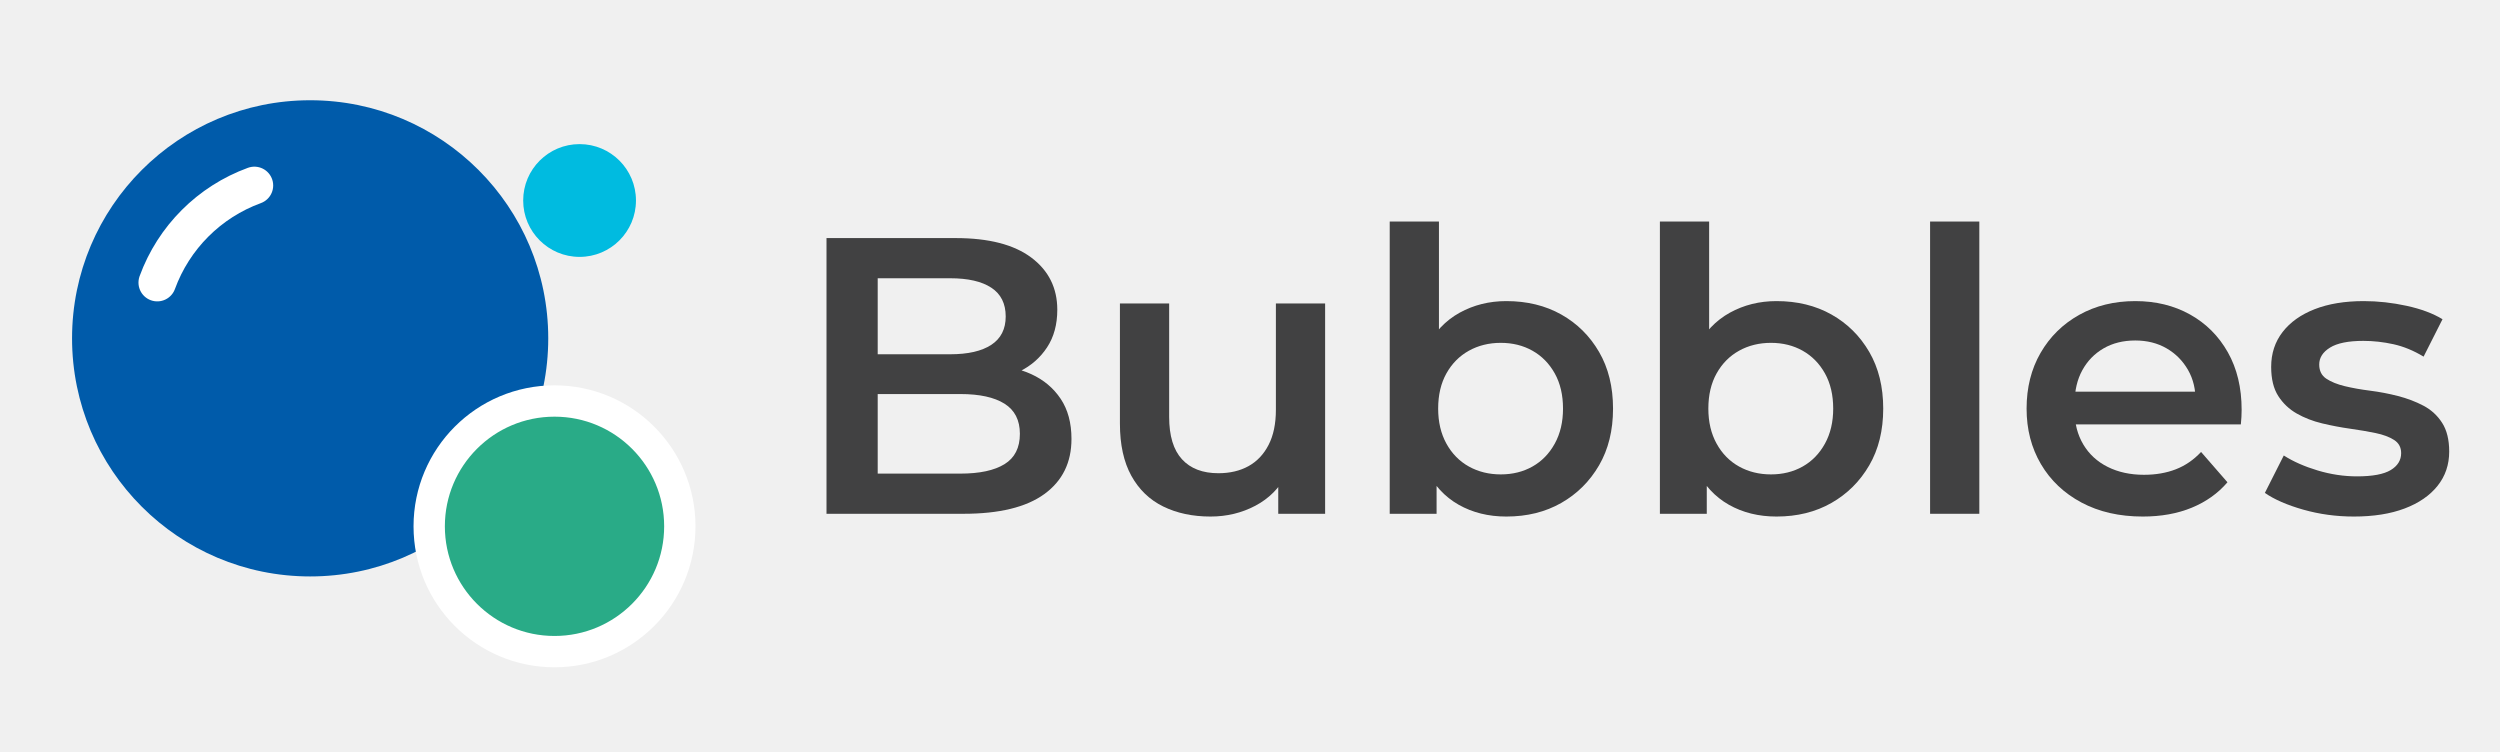
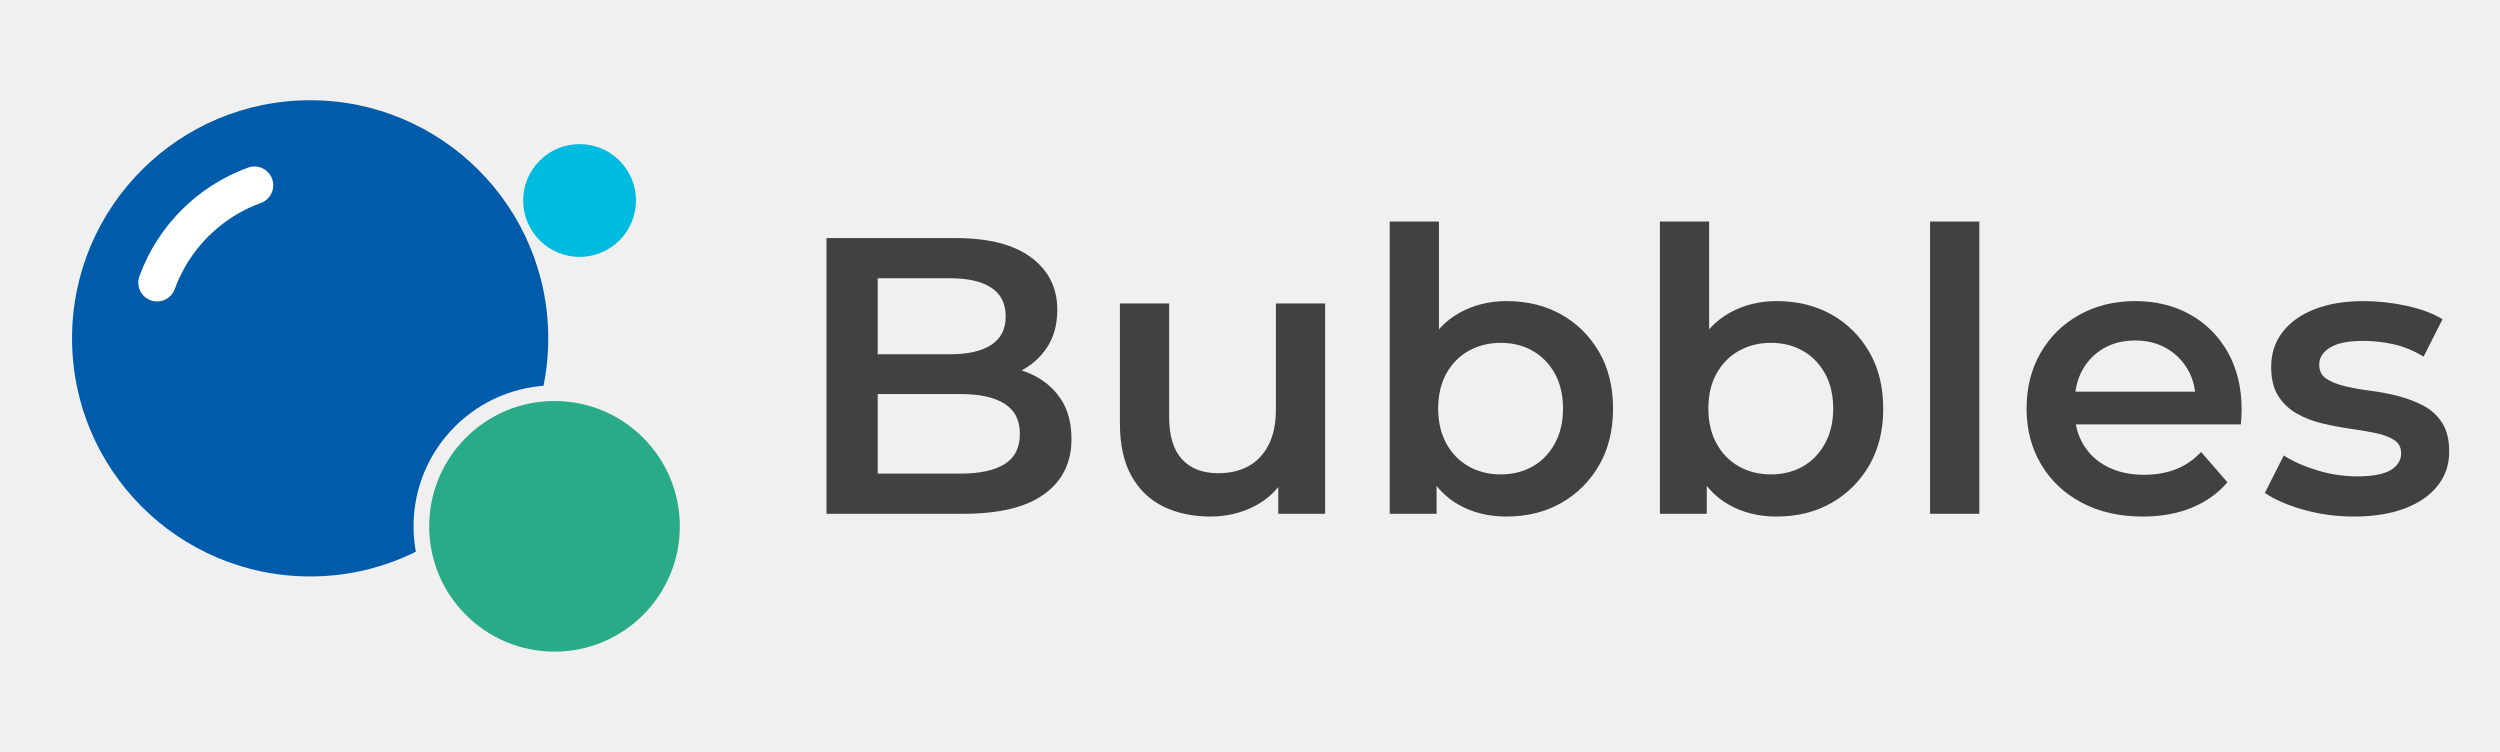
<svg xmlns="http://www.w3.org/2000/svg" viewBox="0 0 399 120">
-   <g transform="translate(-2.5 -4)">
-     <circle cx="52" cy="58" r="38" fill="#005BAA" />
-     <path d="M27.6 49.1 A26 26 0 0 1 43.1 33.6" fill="none" stroke="#FFFFFF" stroke-width="6" stroke-linecap="round" />
-     <circle cx="91" cy="88" r="20" fill="#29AB87" stroke="#FFFFFF" stroke-width="5" />
-     <circle cx="95" cy="36" r="9" fill="#00BBE0" />
-   </g>
-   <g fill="#414142" transform="translate(126 82.0) scale(0.06286 -0.06286)">
+   <defs>
+     <mask id="cut" maskUnits="userSpaceOnUse" x="0" y="0" width="120" height="120">
+       <rect width="120" height="120" fill="#FFF" />
+       <circle cx="88.5" cy="84" r="22.5" fill="#000" />
+     </mask>
+   </defs>
+   <circle cx="49.5" cy="54" r="38" fill="#005BAA" mask="url(#cut)" />
+   <path d="M25.07 45.11 A26 26 0 0 1 40.61 29.57" fill="none" stroke="#FFF" stroke-width="6" stroke-linecap="round" />
+   <circle cx="88.5" cy="84" r="20" fill="#29AB87" />
+   <circle cx="92.5" cy="32" r="9" fill="#00BBE0" />
+   <g fill="#414142" transform="translate(126 82) scale(0.06286 -0.06286)">
    <path transform="translate(0 0)" d="M94 0V700H422Q548 700 614.0 650.5Q680 601 680 518Q680 462 654.0 422.5Q628 383 584.5 361.5Q541 340 490 340L508 376Q567 376 614.0 354.5Q661 333 688.5 292.0Q716 251 716 190Q716 100 647.0 50.0Q578 0 442 0ZM224 102H434Q507 102 546.0 126.0Q585 150 585 203Q585 255 546.0 279.5Q507 304 434 304H214V405H408Q476 405 512.5 429.0Q549 453 549 501Q549 550 512.5 574.0Q476 598 408 598H224Z" />
    <path transform="translate(761 0)" d="M308 -7Q240 -7 188.0 18.5Q136 44 107.0 96.5Q78 149 78 229V534H203V246Q203 174 235.5 138.5Q268 103 328 103Q372 103 404.5 121.0Q437 139 455.5 175.0Q474 211 474 264V534H599V0H480V144L501 100Q474 48 422.0 20.5Q370 -7 308 -7Z" />
    <path transform="translate(1442 0)" d="M378 -7Q310 -7 257.0 23.0Q204 53 173.5 113.5Q143 174 143 267Q143 361 174.5 421.0Q206 481 259.5 510.5Q313 540 378 540Q457 540 517.5 506.0Q578 472 613.5 411.0Q649 350 649 267Q649 184 613.5 123.0Q578 62 517.5 27.5Q457 -7 378 -7ZM82 0V742H207V410L197 268L201 126V0ZM364 100Q409 100 444.5 120.0Q480 140 501.0 178.0Q522 216 522 267Q522 319 501.0 356.5Q480 394 444.5 414.0Q409 434 364 434Q319 434 283.0 414.0Q247 394 226.0 356.5Q205 319 205 267Q205 216 226.0 178.0Q247 140 283.0 120.0Q319 100 364 100Z" />
    <path transform="translate(2128 0)" d="M378 -7Q310 -7 257.0 23.0Q204 53 173.5 113.5Q143 174 143 267Q143 361 174.5 421.0Q206 481 259.5 510.5Q313 540 378 540Q457 540 517.5 506.0Q578 472 613.5 411.0Q649 350 649 267Q649 184 613.5 123.0Q578 62 517.5 27.5Q457 -7 378 -7ZM82 0V742H207V410L197 268L201 126V0ZM364 100Q409 100 444.5 120.0Q480 140 501.0 178.0Q522 216 522 267Q522 319 501.0 356.5Q480 394 444.5 414.0Q409 434 364 434Q319 434 283.0 414.0Q247 394 226.0 356.5Q205 319 205 267Q205 216 226.0 178.0Q247 140 283.0 120.0Q319 100 364 100Z" />
    <path transform="translate(2814 0)" d="M82 0V742H207V0Z" />
    <path transform="translate(3103 0)" d="M333 -7Q244 -7 177.5 28.5Q111 64 74.5 126.0Q38 188 38 267Q38 347 73.5 408.5Q109 470 171.5 505.0Q234 540 314 540Q392 540 453.0 506.0Q514 472 549.0 410.0Q584 348 584 264Q584 256 583.5 246.0Q583 236 582 227H137V310H516L467 284Q468 330 448.0 365.0Q428 400 393.5 420.0Q359 440 314 440Q268 440 233.5 420.0Q199 400 179.5 364.5Q160 329 160 281V261Q160 213 182.0 176.0Q204 139 244.0 119.0Q284 99 336 99Q381 99 417.0 113.0Q453 127 481 157L548 80Q512 38 457.5 15.5Q403 -7 333 -7Z" />
    <path transform="translate(3725 0)" d="M247 -7Q180 -7 118.5 10.5Q57 28 21 53L69 148Q105 125 155.0 110.0Q205 95 255 95Q314 95 340.5 111.0Q367 127 367 154Q367 176 349.0 187.5Q331 199 302.0 205.0Q273 211 237.5 216.0Q202 221 166.5 229.5Q131 238 102.0 254.5Q73 271 55.0 299.0Q37 327 37 373Q37 424 66.0 461.5Q95 499 147.5 519.5Q200 540 272 540Q326 540 381.0 528.0Q436 516 472 494L424 399Q386 422 347.5 430.5Q309 439 271 439Q214 439 186.5 422.0Q159 405 159 379Q159 355 177.0 343.0Q195 331 224.0 324.0Q253 317 288.5 312.5Q324 308 359.0 299.0Q394 290 423.5 274.5Q453 259 471.0 231.0Q489 203 489 158Q489 108 459.5 71.0Q430 34 376.0 13.5Q322 -7 247 -7Z" />
  </g>
</svg>
